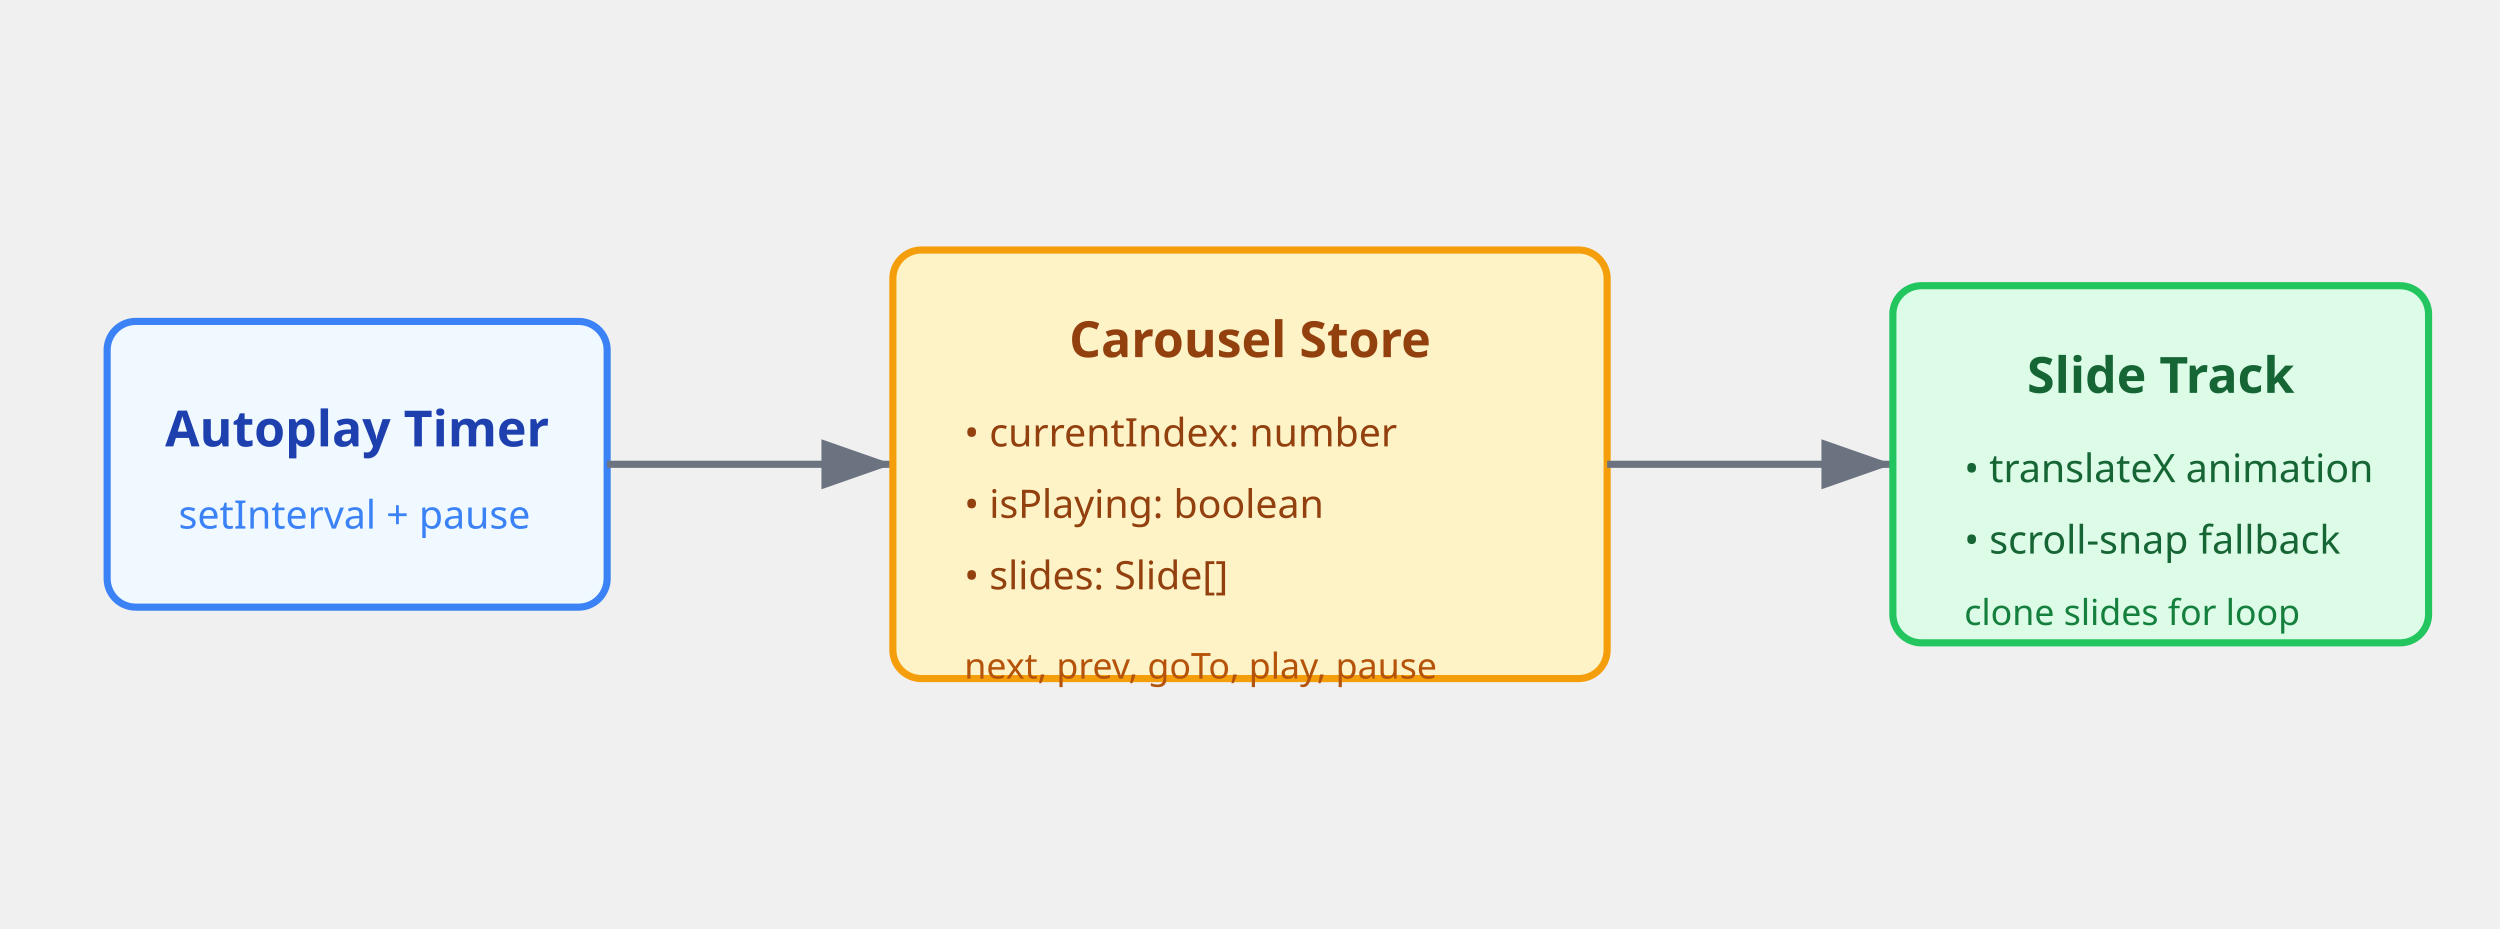
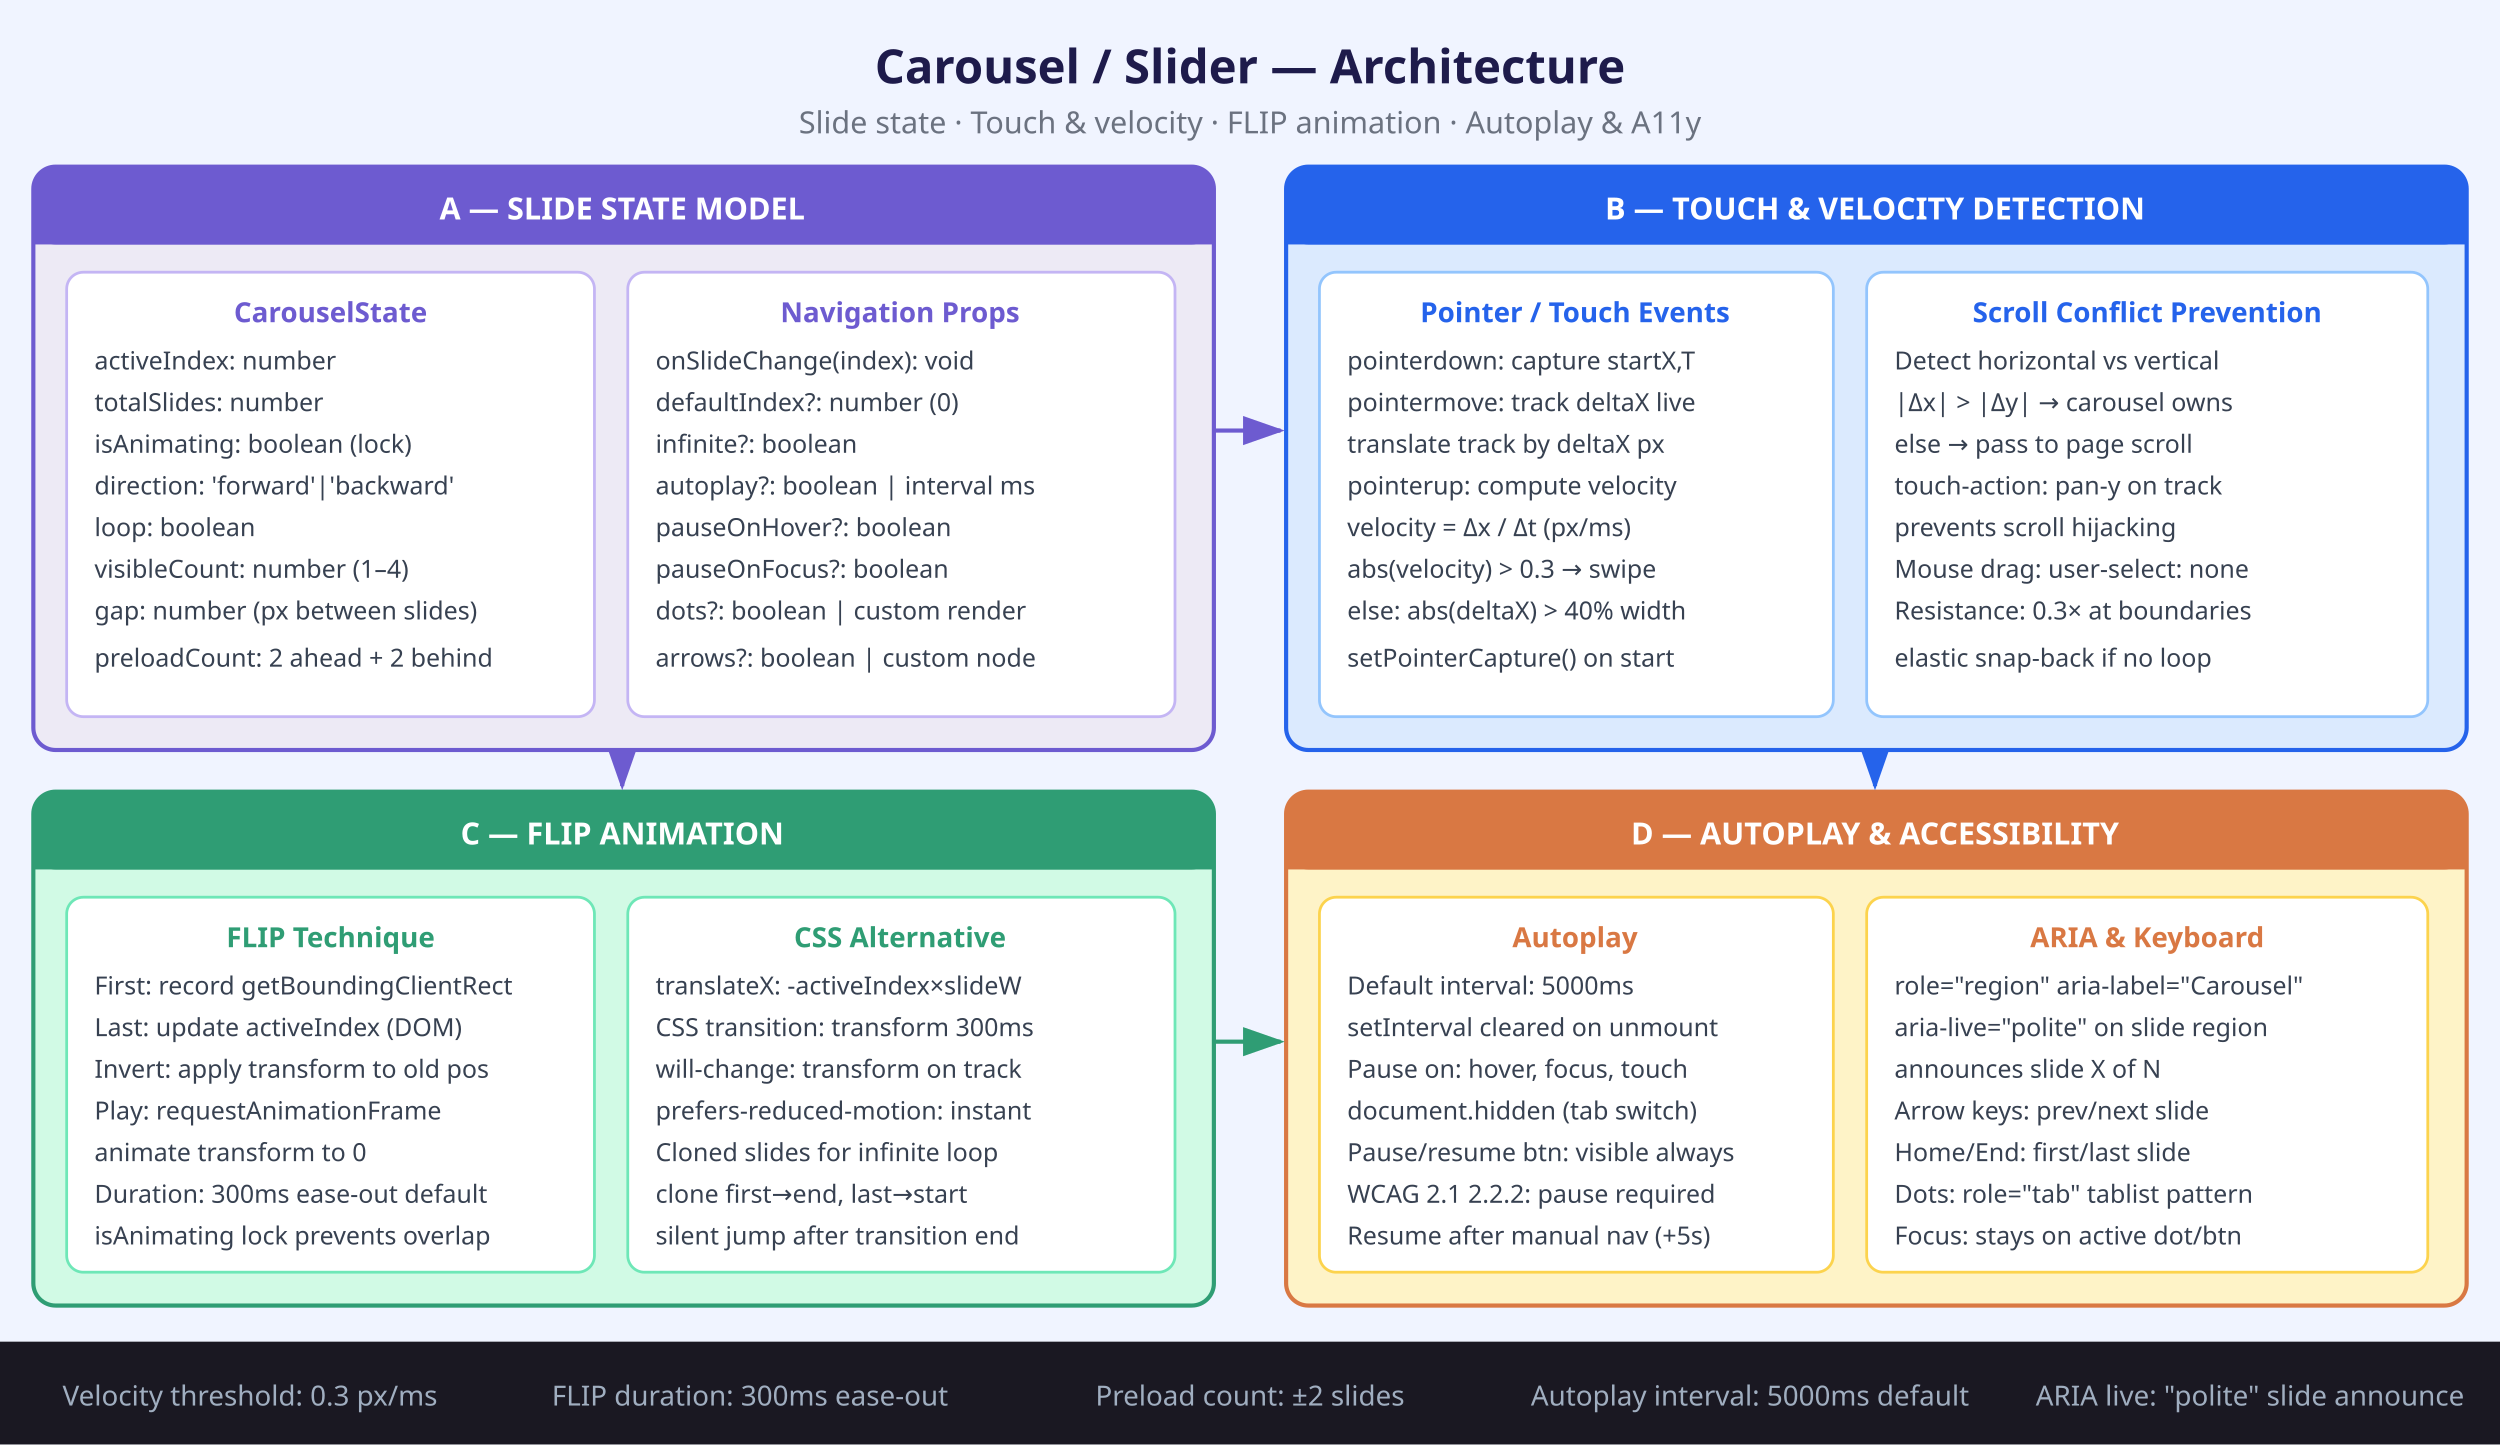
- <svg xmlns="http://www.w3.org/2000/svg" viewBox="0 0 700 260" fill="none" font-family="system-ui, sans-serif">
-   <rect width="700" height="260" fill="transparent" />
-   <rect x="30" y="90" width="140" height="80" rx="8" fill="#f0f9ff" stroke="#3b82f6" stroke-width="2" />
-   <text x="100" y="125" text-anchor="middle" font-size="14" font-weight="bold" fill="#1e40af">Autoplay Timer</text>
-   <text x="50" y="148" font-size="11" fill="#3b82f6">setInterval + pause</text>
-   <line x1="170" y1="130" x2="250" y2="130" stroke="#6b7280" stroke-width="2" marker-end="url(#arrowhead)" />
-   <rect x="250" y="70" width="200" height="120" rx="8" fill="#fef3c7" stroke="#f59e0b" stroke-width="2" />
-   <text x="350" y="100" text-anchor="middle" font-size="14" font-weight="bold" fill="#92400e">Carousel Store</text>
-   <text x="270" y="125" font-size="11" fill="#92400e">• currentIndex: number</text>
-   <text x="270" y="145" font-size="11" fill="#92400e">• isPlaying: boolean</text>
-   <text x="270" y="165" font-size="11" fill="#92400e">• slides: Slide[]</text>
-   <text x="270" y="190" font-size="10" fill="#b45309">next, prev, goTo, play, pause</text>
-   <line x1="450" y1="130" x2="530" y2="130" stroke="#6b7280" stroke-width="2" marker-end="url(#arrowhead)" />
-   <rect x="530" y="80" width="150" height="100" rx="8" fill="#dcfce7" stroke="#22c55e" stroke-width="2" />
-   <text x="605" y="110" text-anchor="middle" font-size="14" font-weight="bold" fill="#166534">Slide Track</text>
-   <text x="550" y="135" font-size="11" fill="#166534">• translateX animation</text>
-   <text x="550" y="155" font-size="11" fill="#166534">• scroll-snap fallback</text>
-   <text x="550" y="175" font-size="10" fill="#15803d">clone slides for loop</text>
+ <svg xmlns="http://www.w3.org/2000/svg" viewBox="0 0 900 520" font-family="system-ui, sans-serif">
  <defs>
-     <marker id="arrowhead" markerWidth="10" markerHeight="7" refX="10" refY="3.5" orient="auto">
-       <polygon points="0 0, 10 3.5, 0 7" fill="#6b7280" />
+     <marker id="arr" markerWidth="10" markerHeight="7" refX="9" refY="3.5" orient="auto">
+       <polygon points="0 0,10 3.5,0 7" fill="#6d5bd0" />
+     </marker>
+     <marker id="arr2" markerWidth="10" markerHeight="7" refX="9" refY="3.5" orient="auto">
+       <polygon points="0 0,10 3.5,0 7" fill="#2563eb" />
+     </marker>
+     <marker id="arr3" markerWidth="10" markerHeight="7" refX="9" refY="3.5" orient="auto">
+       <polygon points="0 0,10 3.5,0 7" fill="#2f9d74" />
    </marker>
  </defs>
+   <rect width="900" height="520" fill="#f0f4ff" />
+   <text x="450" y="30" text-anchor="middle" font-size="17" font-weight="bold" fill="#1e1b4b">Carousel / Slider — Architecture</text>
+   <text x="450" y="48" text-anchor="middle" font-size="11" fill="#6b7280">Slide state · Touch &amp; velocity · FLIP animation · Autoplay &amp; A11y</text>
+   <rect x="12" y="60" width="425" height="210" rx="8" fill="#edeaf5" stroke="#6d5bd0" stroke-width="1.5" />
+   <rect x="12" y="60" width="425" height="28" rx="8" fill="#6d5bd0" />
+   <rect x="12" y="76" width="425" height="12" fill="#6d5bd0" />
+   <text x="224" y="79" text-anchor="middle" font-size="11" font-weight="bold" fill="#fff">A — SLIDE STATE MODEL</text>
+   <rect x="24" y="98" width="190" height="160" rx="6" fill="#fff" stroke="#c4b5f4" stroke-width="1" />
+   <text x="119" y="116" text-anchor="middle" font-size="10" font-weight="bold" fill="#6d5bd0">CarouselState</text>
+   <text x="34" y="133" font-size="9" fill="#374151">activeIndex: number</text>
+   <text x="34" y="148" font-size="9" fill="#374151">totalSlides: number</text>
+   <text x="34" y="163" font-size="9" fill="#374151">isAnimating: boolean (lock)</text>
+   <text x="34" y="178" font-size="9" fill="#374151">direction: 'forward'|'backward'</text>
+   <text x="34" y="193" font-size="9" fill="#374151">loop: boolean</text>
+   <text x="34" y="208" font-size="9" fill="#374151">visibleCount: number (1–4)</text>
+   <text x="34" y="223" font-size="9" fill="#374151">gap: number (px between slides)</text>
+   <text x="34" y="240" font-size="9" fill="#374151">preloadCount: 2 ahead + 2 behind</text>
+   <rect x="226" y="98" width="197" height="160" rx="6" fill="#fff" stroke="#c4b5f4" stroke-width="1" />
+   <text x="324" y="116" text-anchor="middle" font-size="10" font-weight="bold" fill="#6d5bd0">Navigation Props</text>
+   <text x="236" y="133" font-size="9" fill="#374151">onSlideChange(index): void</text>
+   <text x="236" y="148" font-size="9" fill="#374151">defaultIndex?: number (0)</text>
+   <text x="236" y="163" font-size="9" fill="#374151">infinite?: boolean</text>
+   <text x="236" y="178" font-size="9" fill="#374151">autoplay?: boolean | interval ms</text>
+   <text x="236" y="193" font-size="9" fill="#374151">pauseOnHover?: boolean</text>
+   <text x="236" y="208" font-size="9" fill="#374151">pauseOnFocus?: boolean</text>
+   <text x="236" y="223" font-size="9" fill="#374151">dots?: boolean | custom render</text>
+   <text x="236" y="240" font-size="9" fill="#374151">arrows?: boolean | custom node</text>
+   <rect x="463" y="60" width="425" height="210" rx="8" fill="#dbeafe" stroke="#2563eb" stroke-width="1.5" />
+   <rect x="463" y="60" width="425" height="28" rx="8" fill="#2563eb" />
+   <rect x="463" y="76" width="425" height="12" fill="#2563eb" />
+   <text x="675" y="79" text-anchor="middle" font-size="11" font-weight="bold" fill="#fff">B — TOUCH &amp; VELOCITY DETECTION</text>
+   <rect x="475" y="98" width="185" height="160" rx="6" fill="#fff" stroke="#93c5fd" stroke-width="1" />
+   <text x="567" y="116" text-anchor="middle" font-size="10" font-weight="bold" fill="#2563eb">Pointer / Touch Events</text>
+   <text x="485" y="133" font-size="9" fill="#374151">pointerdown: capture startX,T</text>
+   <text x="485" y="148" font-size="9" fill="#374151">pointermove: track deltaX live</text>
+   <text x="485" y="163" font-size="9" fill="#374151">  translate track by deltaX px</text>
+   <text x="485" y="178" font-size="9" fill="#374151">pointerup: compute velocity</text>
+   <text x="485" y="193" font-size="9" fill="#374151">  velocity = Δx / Δt (px/ms)</text>
+   <text x="485" y="208" font-size="9" fill="#374151">  abs(velocity) &gt; 0.3 → swipe</text>
+   <text x="485" y="223" font-size="9" fill="#374151">  else: abs(deltaX) &gt; 40% width</text>
+   <text x="485" y="240" font-size="9" fill="#374151">setPointerCapture() on start</text>
+   <rect x="672" y="98" width="202" height="160" rx="6" fill="#fff" stroke="#93c5fd" stroke-width="1" />
+   <text x="773" y="116" text-anchor="middle" font-size="10" font-weight="bold" fill="#2563eb">Scroll Conflict Prevention</text>
+   <text x="682" y="133" font-size="9" fill="#374151">Detect horizontal vs vertical</text>
+   <text x="682" y="148" font-size="9" fill="#374151">  |Δx| &gt; |Δy| → carousel owns</text>
+   <text x="682" y="163" font-size="9" fill="#374151">  else → pass to page scroll</text>
+   <text x="682" y="178" font-size="9" fill="#374151">touch-action: pan-y on track</text>
+   <text x="682" y="193" font-size="9" fill="#374151">  prevents scroll hijacking</text>
+   <text x="682" y="208" font-size="9" fill="#374151">Mouse drag: user-select: none</text>
+   <text x="682" y="223" font-size="9" fill="#374151">Resistance: 0.3× at boundaries</text>
+   <text x="682" y="240" font-size="9" fill="#374151">  elastic snap-back if no loop</text>
+   <line x1="437" y1="155" x2="461" y2="155" stroke="#6d5bd0" stroke-width="1.5" marker-end="url(#arr)" />
+   <rect x="12" y="285" width="425" height="185" rx="8" fill="#d1fae5" stroke="#2f9d74" stroke-width="1.5" />
+   <rect x="12" y="285" width="425" height="28" rx="8" fill="#2f9d74" />
+   <rect x="12" y="301" width="425" height="12" fill="#2f9d74" />
+   <text x="224" y="304" text-anchor="middle" font-size="11" font-weight="bold" fill="#fff">C — FLIP ANIMATION</text>
+   <rect x="24" y="323" width="190" height="135" rx="6" fill="#fff" stroke="#6ee7b7" stroke-width="1" />
+   <text x="119" y="341" text-anchor="middle" font-size="10" font-weight="bold" fill="#2f9d74">FLIP Technique</text>
+   <text x="34" y="358" font-size="9" fill="#374151">First: record getBoundingClientRect</text>
+   <text x="34" y="373" font-size="9" fill="#374151">Last: update activeIndex (DOM)</text>
+   <text x="34" y="388" font-size="9" fill="#374151">Invert: apply transform to old pos</text>
+   <text x="34" y="403" font-size="9" fill="#374151">Play: requestAnimationFrame</text>
+   <text x="34" y="418" font-size="9" fill="#374151">  animate transform to 0</text>
+   <text x="34" y="433" font-size="9" fill="#374151">Duration: 300ms ease-out default</text>
+   <text x="34" y="448" font-size="9" fill="#374151">isAnimating lock prevents overlap</text>
+   <rect x="226" y="323" width="197" height="135" rx="6" fill="#fff" stroke="#6ee7b7" stroke-width="1" />
+   <text x="324" y="341" text-anchor="middle" font-size="10" font-weight="bold" fill="#2f9d74">CSS Alternative</text>
+   <text x="236" y="358" font-size="9" fill="#374151">translateX: -activeIndex×slideW</text>
+   <text x="236" y="373" font-size="9" fill="#374151">  CSS transition: transform 300ms</text>
+   <text x="236" y="388" font-size="9" fill="#374151">will-change: transform on track</text>
+   <text x="236" y="403" font-size="9" fill="#374151">prefers-reduced-motion: instant</text>
+   <text x="236" y="418" font-size="9" fill="#374151">Cloned slides for infinite loop</text>
+   <text x="236" y="433" font-size="9" fill="#374151">  clone first→end, last→start</text>
+   <text x="236" y="448" font-size="9" fill="#374151">  silent jump after transition end</text>
+   <rect x="463" y="285" width="425" height="185" rx="8" fill="#fef3c7" stroke="#d97843" stroke-width="1.5" />
+   <rect x="463" y="285" width="425" height="28" rx="8" fill="#d97843" />
+   <rect x="463" y="301" width="425" height="12" fill="#d97843" />
+   <text x="675" y="304" text-anchor="middle" font-size="11" font-weight="bold" fill="#fff">D — AUTOPLAY &amp; ACCESSIBILITY</text>
+   <rect x="475" y="323" width="185" height="135" rx="6" fill="#fff" stroke="#fcd34d" stroke-width="1" />
+   <text x="567" y="341" text-anchor="middle" font-size="10" font-weight="bold" fill="#d97843">Autoplay</text>
+   <text x="485" y="358" font-size="9" fill="#374151">Default interval: 5000ms</text>
+   <text x="485" y="373" font-size="9" fill="#374151">setInterval cleared on unmount</text>
+   <text x="485" y="388" font-size="9" fill="#374151">Pause on: hover, focus, touch</text>
+   <text x="485" y="403" font-size="9" fill="#374151">  document.hidden (tab switch)</text>
+   <text x="485" y="418" font-size="9" fill="#374151">Pause/resume btn: visible always</text>
+   <text x="485" y="433" font-size="9" fill="#374151">WCAG 2.1 2.2.2: pause required</text>
+   <text x="485" y="448" font-size="9" fill="#374151">Resume after manual nav (+5s)</text>
+   <rect x="672" y="323" width="202" height="135" rx="6" fill="#fff" stroke="#fcd34d" stroke-width="1" />
+   <text x="773" y="341" text-anchor="middle" font-size="10" font-weight="bold" fill="#d97843">ARIA &amp; Keyboard</text>
+   <text x="682" y="358" font-size="9" fill="#374151">role="region" aria-label="Carousel"</text>
+   <text x="682" y="373" font-size="9" fill="#374151">aria-live="polite" on slide region</text>
+   <text x="682" y="388" font-size="9" fill="#374151">  announces slide X of N</text>
+   <text x="682" y="403" font-size="9" fill="#374151">Arrow keys: prev/next slide</text>
+   <text x="682" y="418" font-size="9" fill="#374151">Home/End: first/last slide</text>
+   <text x="682" y="433" font-size="9" fill="#374151">Dots: role="tab" tablist pattern</text>
+   <text x="682" y="448" font-size="9" fill="#374151">Focus: stays on active dot/btn</text>
+   <line x1="675" y1="270" x2="675" y2="283" stroke="#2563eb" stroke-width="1.5" marker-end="url(#arr2)" />
+   <line x1="224" y1="270" x2="224" y2="283" stroke="#6d5bd0" stroke-width="1.5" marker-end="url(#arr)" />
+   <line x1="437" y1="375" x2="461" y2="375" stroke="#2f9d74" stroke-width="1.5" marker-end="url(#arr3)" />
+   <rect x="0" y="483" width="900" height="37" fill="#1a1822" />
+   <text x="90" y="506" text-anchor="middle" font-size="10" fill="#a0aec0">Velocity threshold: 0.3 px/ms</text>
+   <text x="270" y="506" text-anchor="middle" font-size="10" fill="#a0aec0">FLIP duration: 300ms ease-out</text>
+   <text x="450" y="506" text-anchor="middle" font-size="10" fill="#a0aec0">Preload count: ±2 slides</text>
+   <text x="630" y="506" text-anchor="middle" font-size="10" fill="#a0aec0">Autoplay interval: 5000ms default</text>
+   <text x="810" y="506" text-anchor="middle" font-size="10" fill="#a0aec0">ARIA live: "polite" slide announce</text>
</svg>
